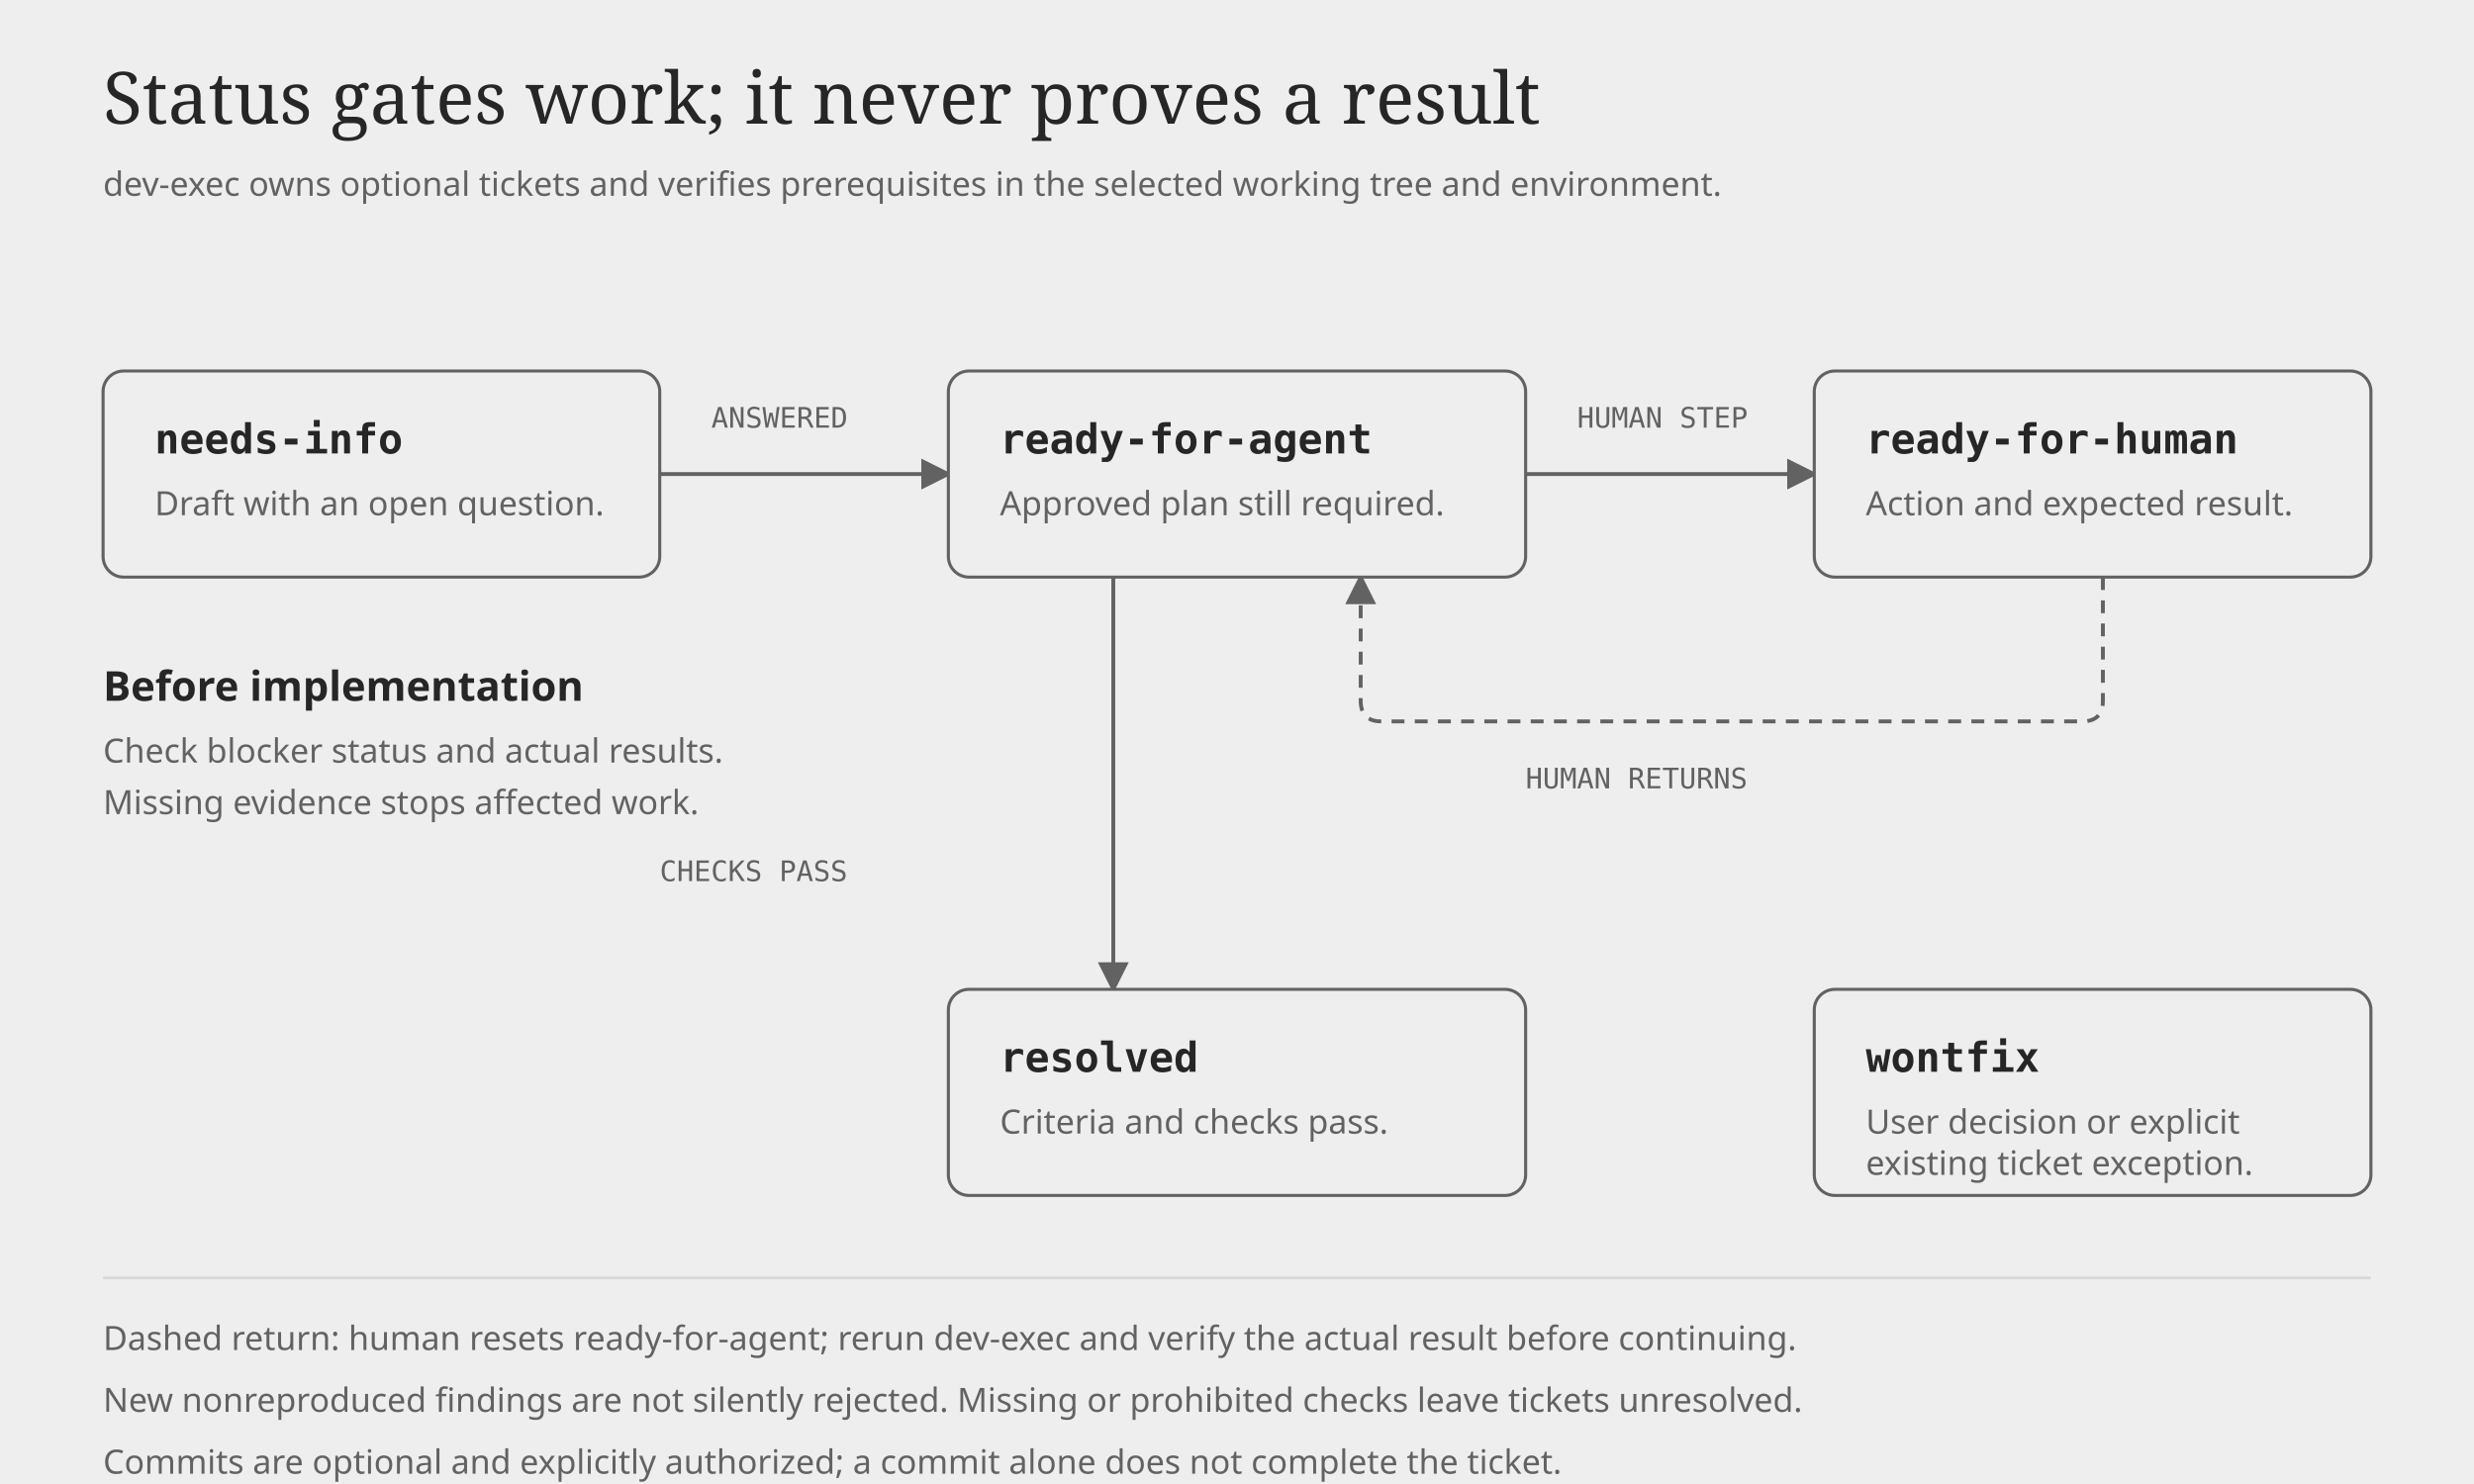
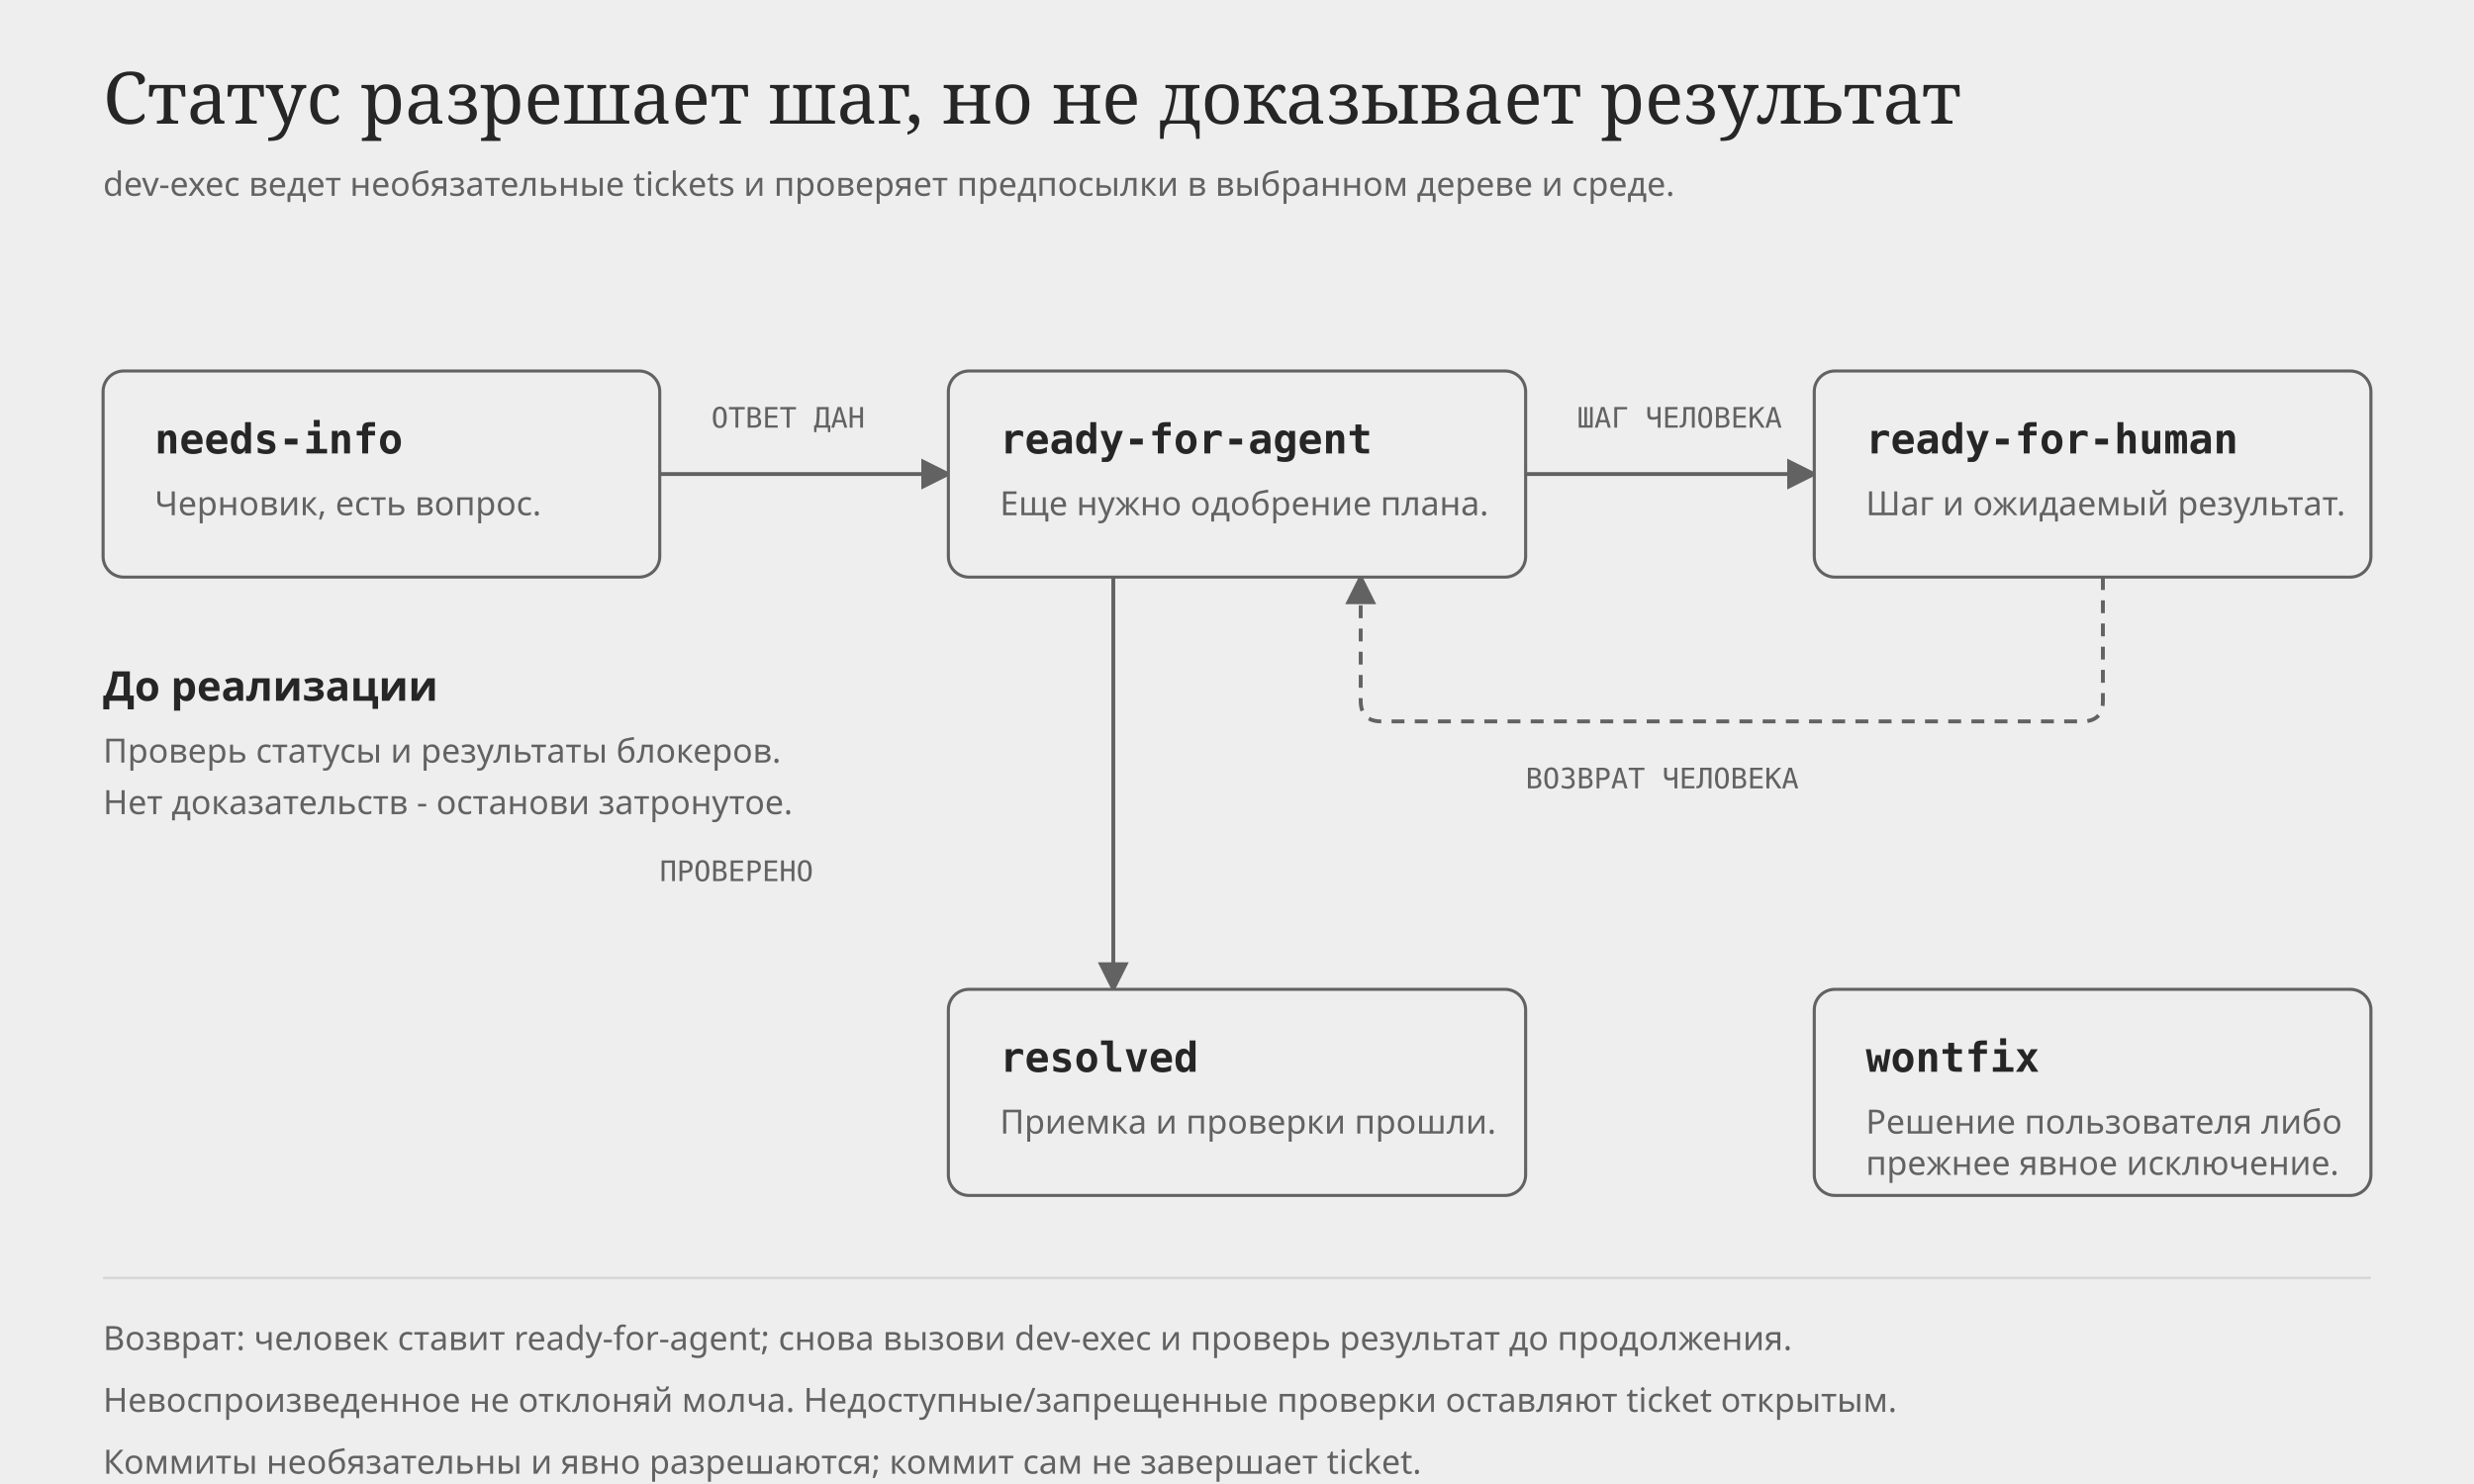
<svg xmlns="http://www.w3.org/2000/svg" width="960" height="576" viewBox="0 0 960 576" role="img" aria-labelledby="ticket-status-light-title ticket-status-light-desc">
  <defs>
    <marker id="ticket-status-light-arrow" markerWidth="8" markerHeight="8" refX="7" refY="4" orient="auto">
      <path d="M0 0 L8 4 L0 8 Z" fill="#626262" />
    </marker>
  </defs>
  <style>text{font-family:'Geist',system-ui,sans-serif;fill:#262626}.title{font-family:'Instrument Serif',Georgia,serif;font-size:28px}.name{font-family:'Geist Mono',ui-monospace,monospace;font-size:16px;font-weight:600}.heading{font-size:16px;font-weight:600}.sub{font-size:13px;fill:#626262}.label{font-family:'Geist Mono',ui-monospace,monospace;font-size:11px;fill:#626262}.node{fill:#eeeeee;stroke:#626262;stroke-width:1.2}.edge{fill:none;stroke:#626262;stroke-width:1.5;marker-end:url(#ticket-status-light-arrow)}.return{stroke-dasharray:5 4}.mask{fill:#eeeeee}</style>
  <rect width="960" height="576" fill="#eeeeee" />
-   <text class="title" x="40" y="48">Status gates work; it never proves a result</text>
-   <text class="sub" x="40" y="76">dev-exec owns optional tickets and verifies prerequisites in the selected working tree and environment.</text>
+   <text class="title" x="40" y="48">Статус разрешает шаг, но не доказывает результат</text>
+   <text class="sub" x="40" y="76">dev-exec ведет необязательные tickets и проверяет предпосылки в выбранном дереве и среде.</text>
  <path class="edge" d="M256 184 H368" />
  <path class="edge" d="M592 184 H704" />
  <path class="edge return" d="M816 224 V272 Q816 280 808 280 H536 Q528 280 528 272 V224" />
  <path class="edge" d="M432 224 V384" />
  <rect class="mask" x="272" y="148" width="80" height="28" />
-   <text class="label" x="276" y="166">ANSWERED</text>
+   <text class="label" x="276" y="166">ОТВЕТ ДАН</text>
  <rect class="mask" x="608" y="148" width="80" height="28" />
-   <text class="label" x="612" y="166">HUMAN STEP</text>
+   <text class="label" x="612" y="166">ШАГ ЧЕЛОВЕКА</text>
  <rect class="mask" x="584" y="288" width="200" height="28" />
-   <text class="label" x="592" y="306">HUMAN RETURNS</text>
+   <text class="label" x="592" y="306">ВОЗВРАТ ЧЕЛОВЕКА</text>
  <rect class="mask" x="248" y="324" width="176" height="28" />
-   <text class="label" x="256" y="342">CHECKS PASS</text>
+   <text class="label" x="256" y="342">ПРОВЕРЕНО</text>
  <rect class="node" x="40" y="144" width="216" height="80" rx="8" />
  <text class="name" x="60" y="176">needs-info</text>
-   <text class="sub" x="60" y="200">Draft with an open question.</text>
+   <text class="sub" x="60" y="200">Черновик, есть вопрос.</text>
  <rect class="node" x="368" y="144" width="224" height="80" rx="8" />
  <text class="name" x="388" y="176">ready-for-agent</text>
-   <text class="sub" x="388" y="200">Approved plan still required.</text>
+   <text class="sub" x="388" y="200">Еще нужно одобрение плана.</text>
  <rect class="node" x="704" y="144" width="216" height="80" rx="8" />
  <text class="name" x="724" y="176">ready-for-human</text>
-   <text class="sub" x="724" y="200">Action and expected result.</text>
-   <text class="heading" x="40" y="272">Before implementation</text>
-   <text class="sub" x="40" y="296">Check blocker status and actual results.</text>
-   <text class="sub" x="40" y="316">Missing evidence stops affected work.</text>
+   <text class="sub" x="724" y="200">Шаг и ожидаемый результат.</text>
+   <text class="heading" x="40" y="272">До реализации</text>
+   <text class="sub" x="40" y="296">Проверь статусы и результаты блокеров.</text>
+   <text class="sub" x="40" y="316">Нет доказательств - останови затронутое.</text>
  <rect class="node" x="368" y="384" width="224" height="80" rx="8" />
  <text class="name" x="388" y="416">resolved</text>
-   <text class="sub" x="388" y="440">Criteria and checks pass.</text>
+   <text class="sub" x="388" y="440">Приемка и проверки прошли.</text>
  <rect class="node" x="704" y="384" width="216" height="80" rx="8" />
  <text class="name" x="724" y="416">wontfix</text>
-   <text class="sub" x="724" y="440">User decision or explicit</text>
-   <text class="sub" x="724" y="456">existing ticket exception.</text>
+   <text class="sub" x="724" y="440">Решение пользователя либо</text>
+   <text class="sub" x="724" y="456">прежнее явное исключение.</text>
  <path d="M40 496 H920" stroke="#d7d7d7" />
-   <text class="sub" x="40" y="524">Dashed return: human resets ready-for-agent; rerun dev-exec and verify the actual result before continuing.</text>
-   <text class="sub" x="40" y="548">New nonreproduced findings are not silently rejected. Missing or prohibited checks leave tickets unresolved.</text>
-   <text class="sub" x="40" y="572">Commits are optional and explicitly authorized; a commit alone does not complete the ticket.</text>
+   <text class="sub" x="40" y="524">Возврат: человек ставит ready-for-agent; снова вызови dev-exec и проверь результат до продолжения.</text>
+   <text class="sub" x="40" y="548">Невоспроизведенное не отклоняй молча. Недоступные/запрещенные проверки оставляют ticket открытым.</text>
+   <text class="sub" x="40" y="572">Коммиты необязательны и явно разрешаются; коммит сам не завершает ticket.</text>
</svg>
